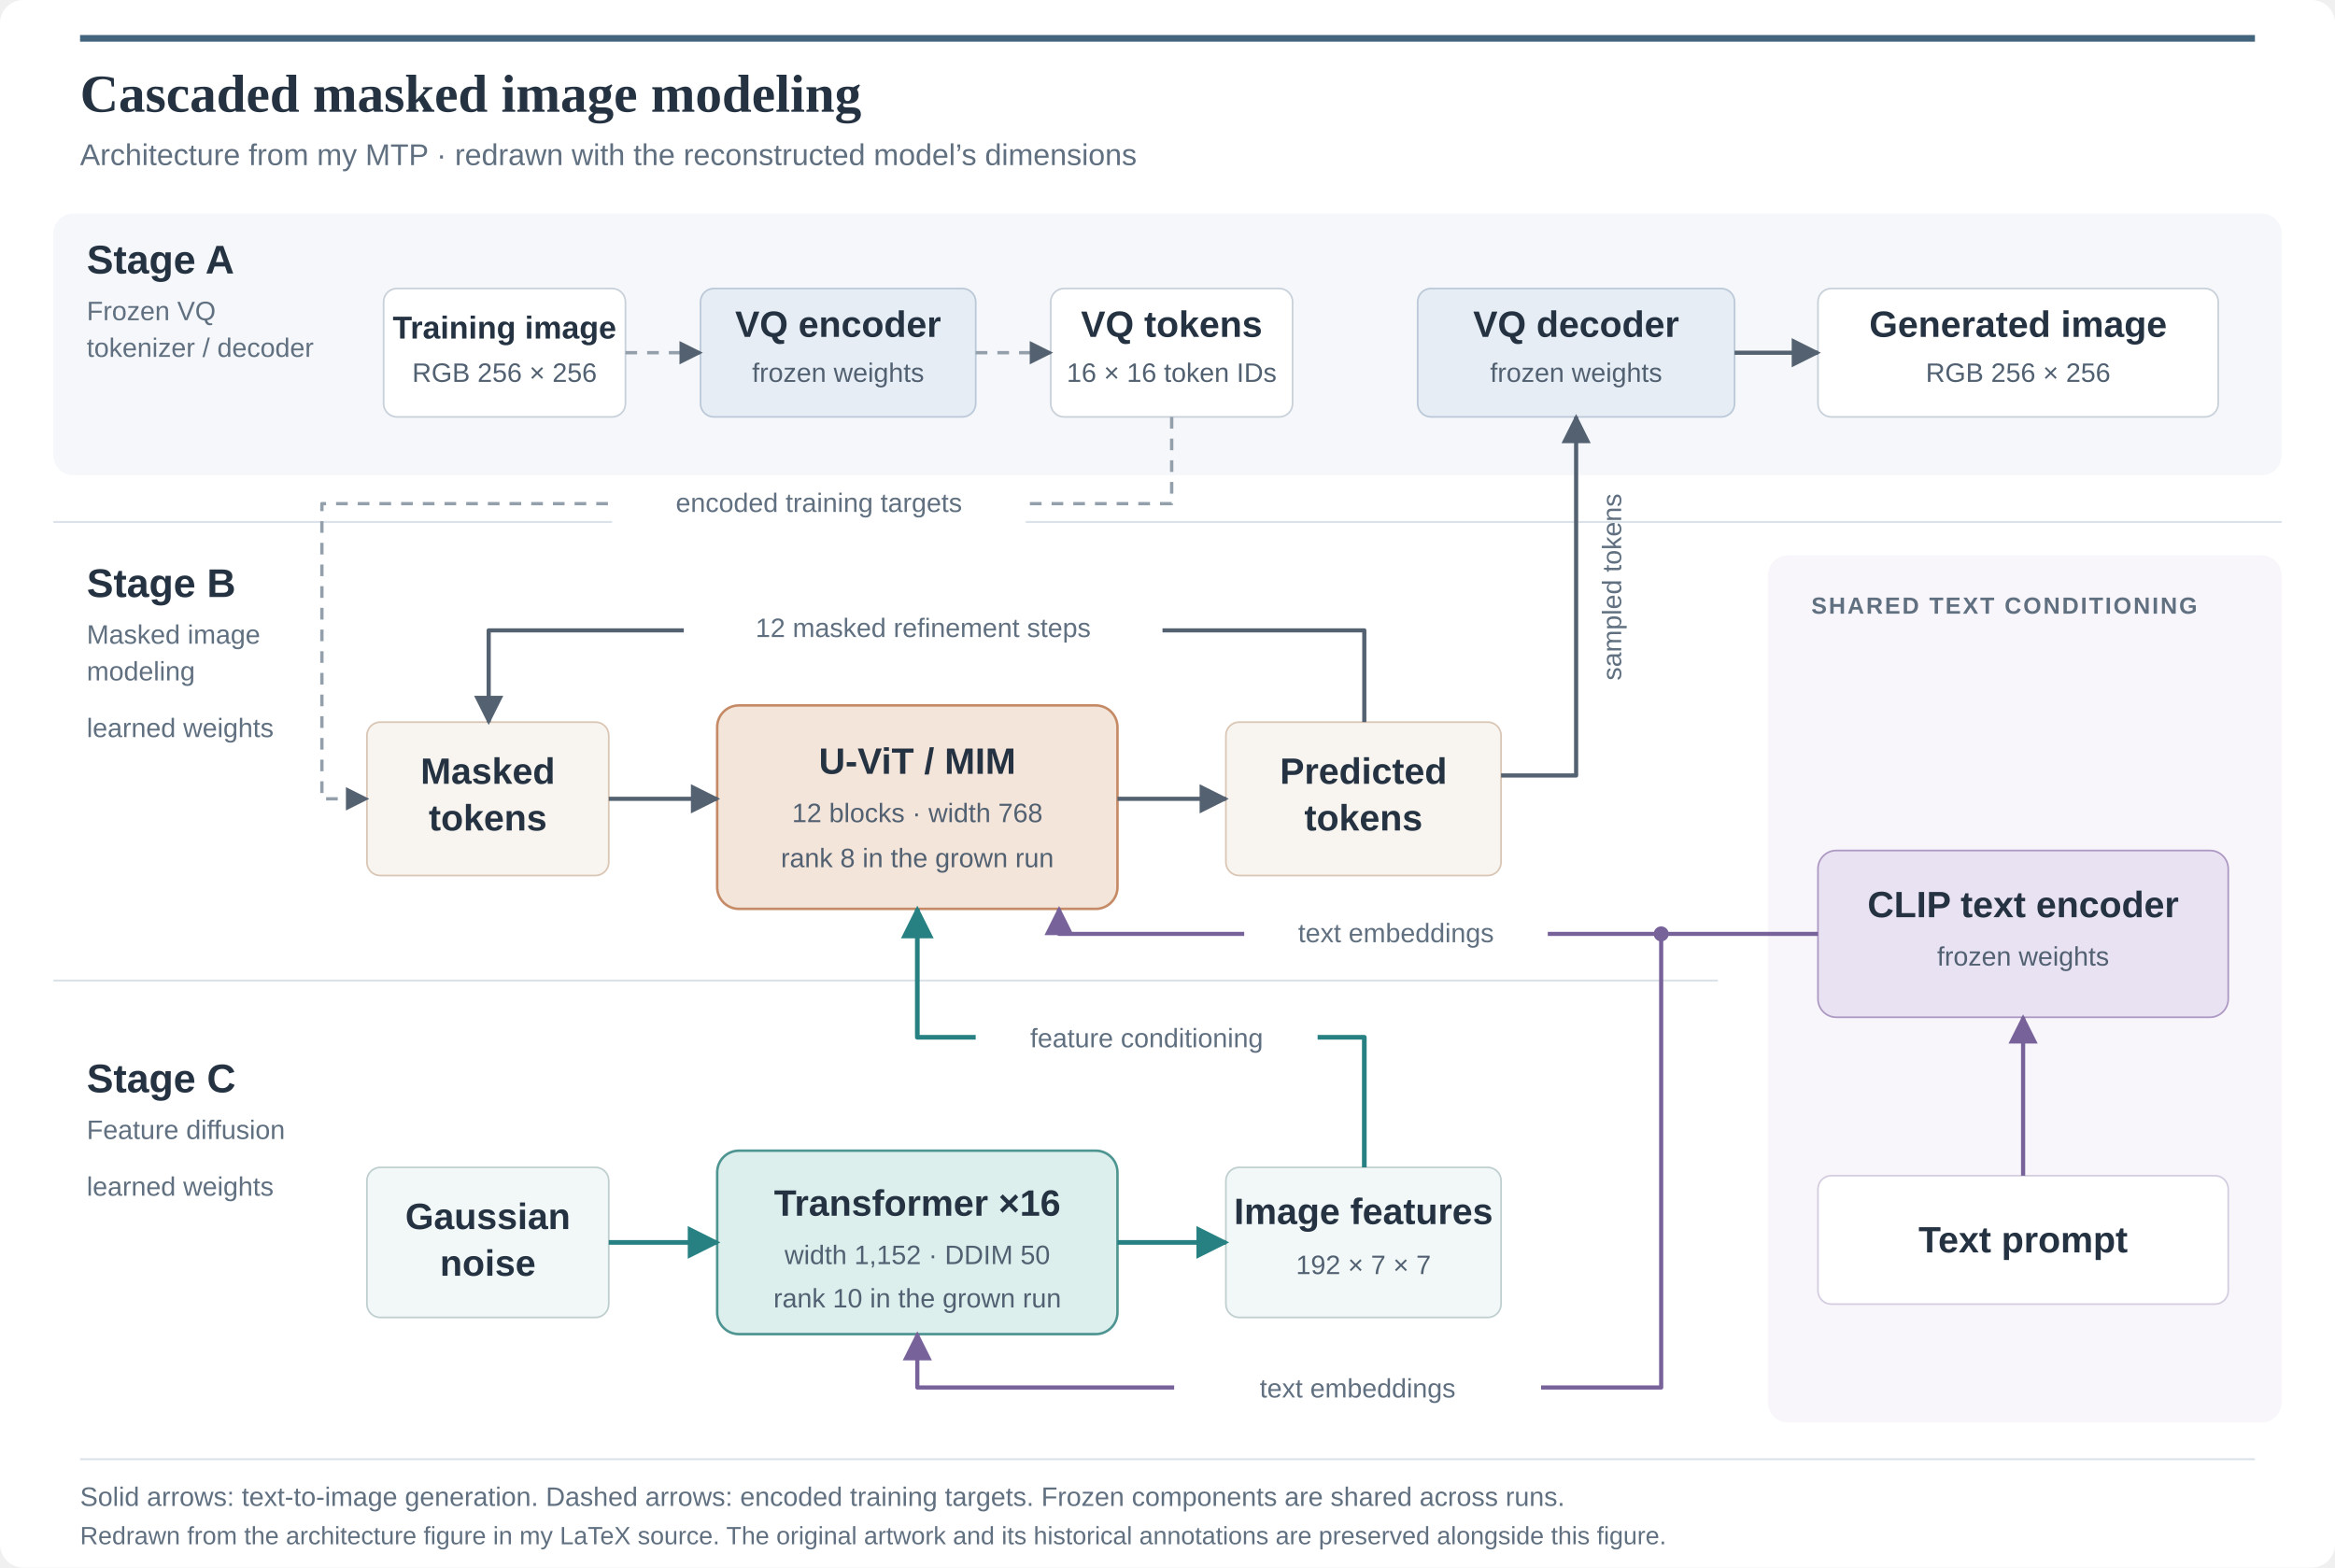
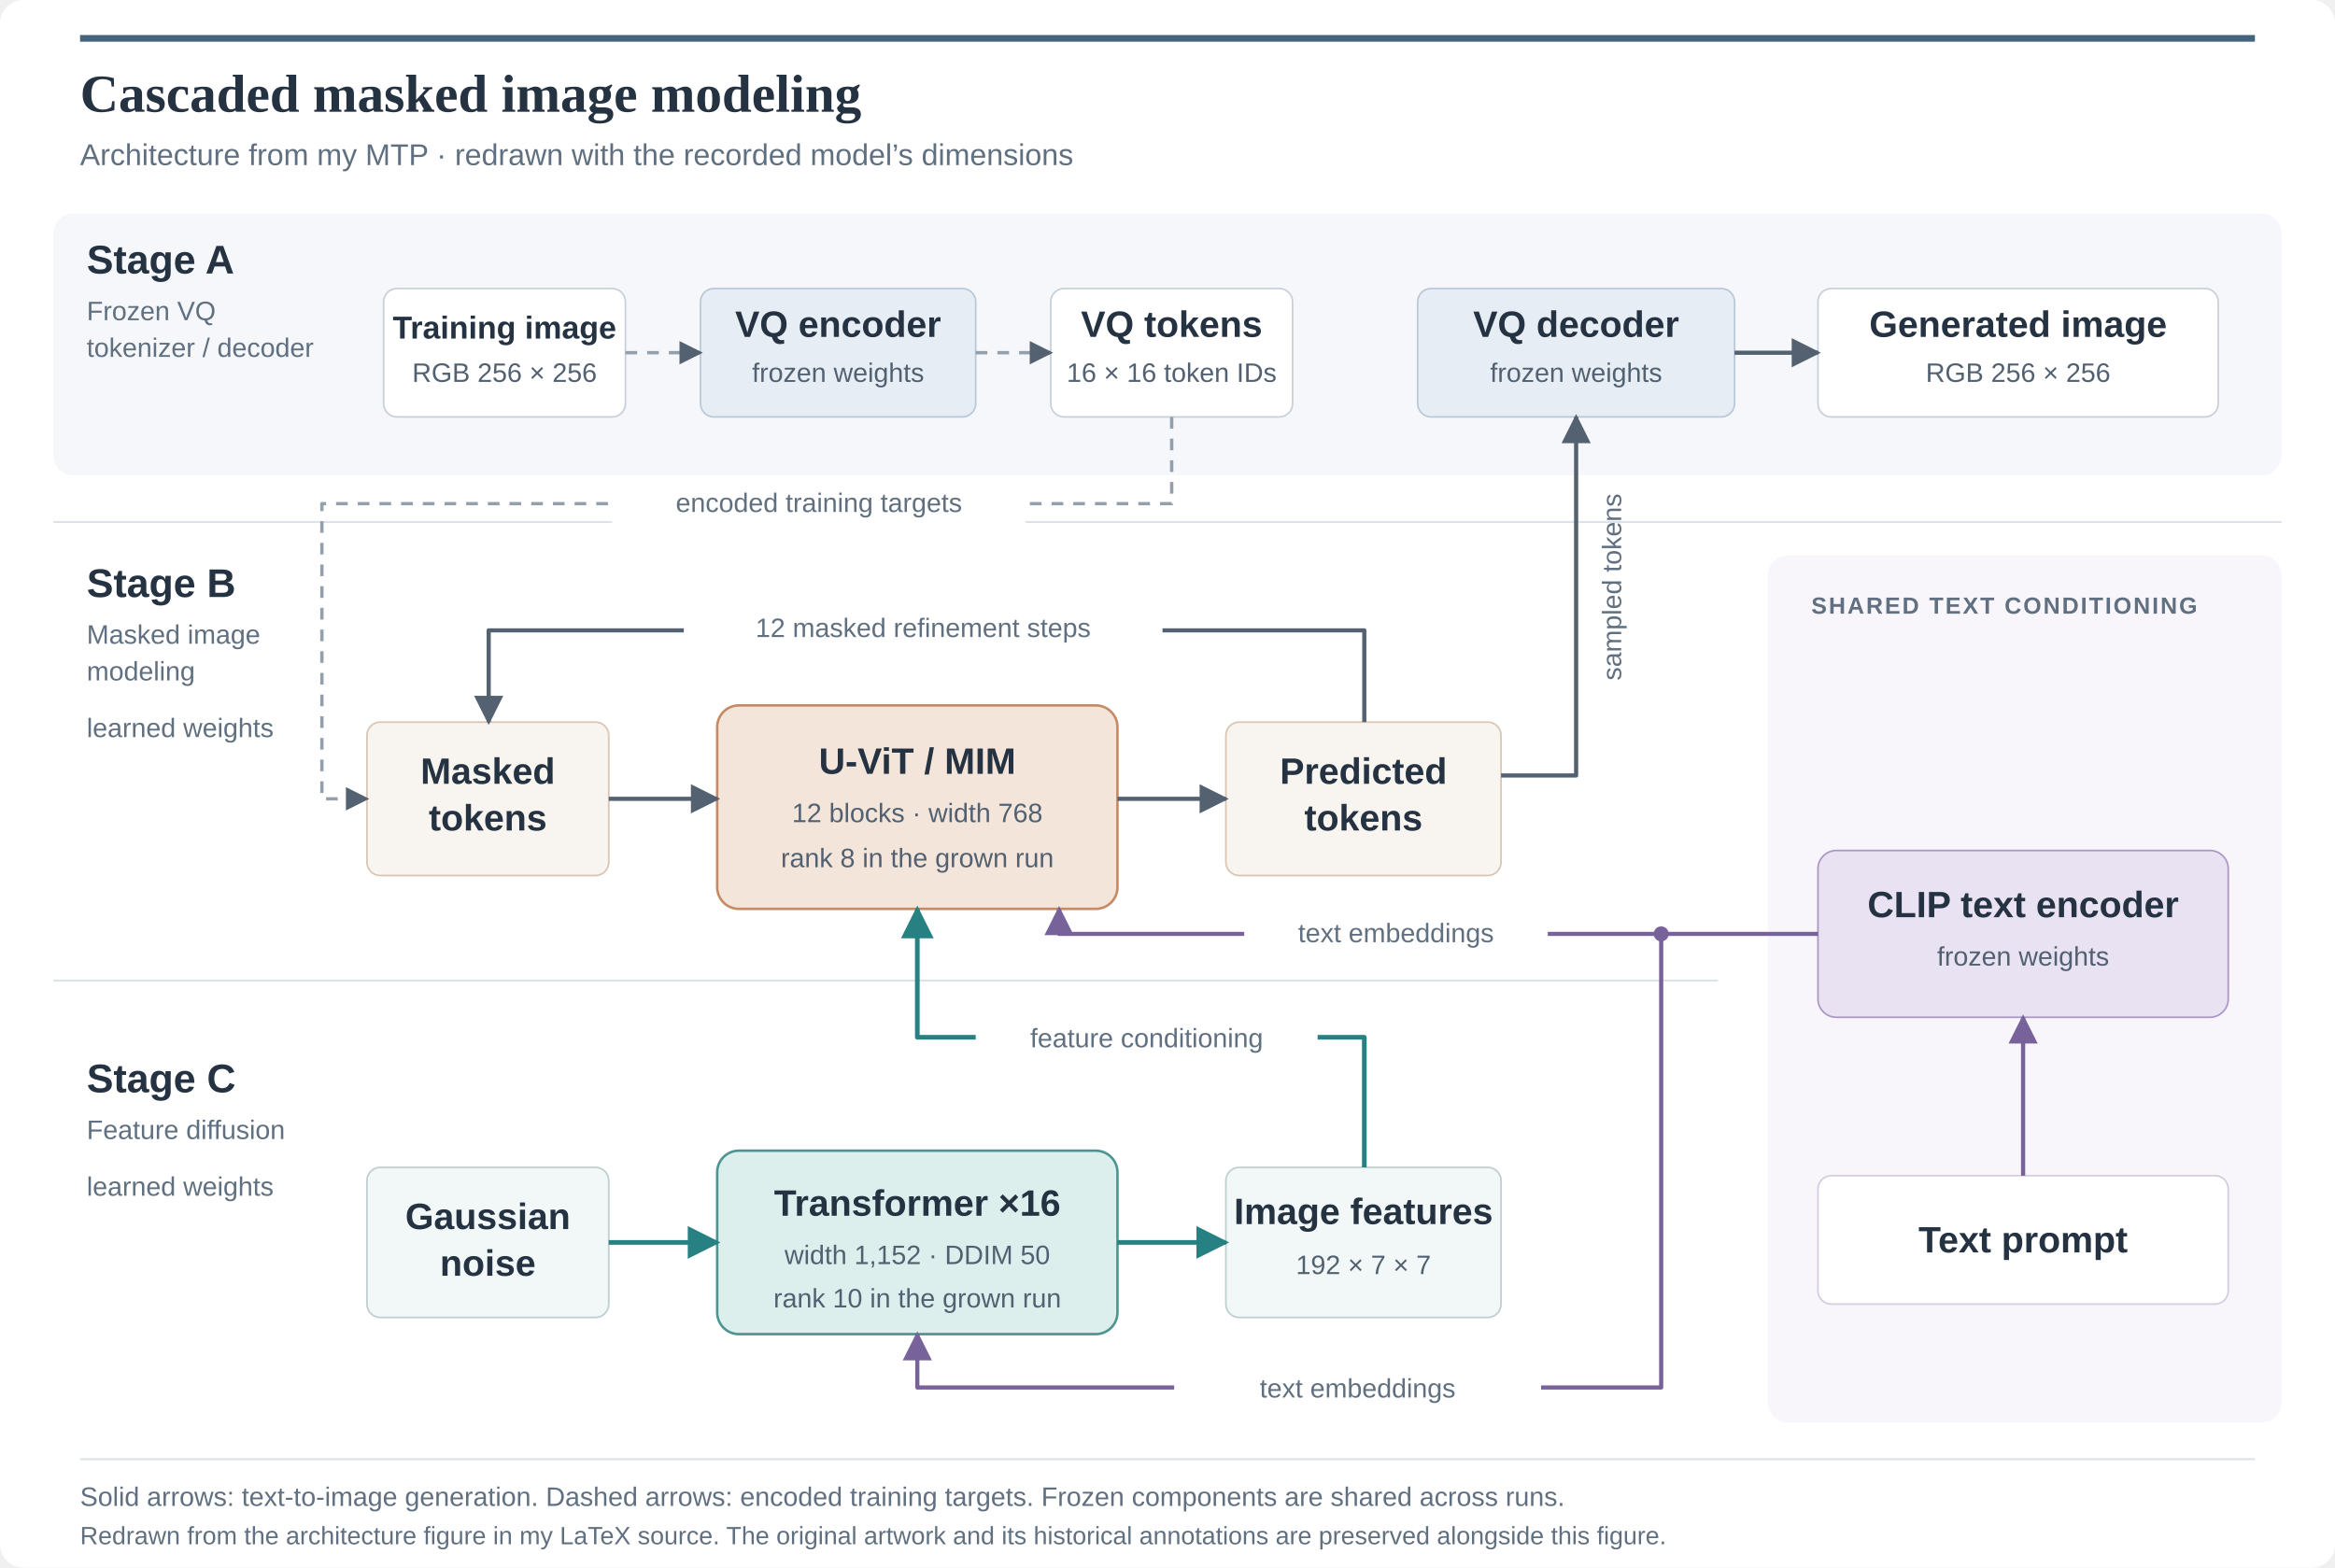
<svg xmlns="http://www.w3.org/2000/svg" width="1400" height="940" viewBox="0 0 1400 940" role="img" aria-labelledby="title desc">
  <defs>
    <marker id="arrow" viewBox="0 0 10 10" refX="9" refY="5" markerWidth="7" markerHeight="7" orient="auto-start-reverse">
      <path d="M0 0 10 5 0 10Z" fill="#536171" />
    </marker>
    <marker id="textArrow" viewBox="0 0 10 10" refX="9" refY="5" markerWidth="7" markerHeight="7" orient="auto-start-reverse">
      <path d="M0 0 10 5 0 10Z" fill="#78629a" />
    </marker>
    <marker id="featureArrow" viewBox="0 0 10 10" refX="9" refY="5" markerWidth="7" markerHeight="7" orient="auto-start-reverse">
      <path d="M0 0 10 5 0 10Z" fill="#278182" />
    </marker>
    <style>
      text {font-family:Arial,Helvetica,sans-serif;fill:#243242}
      .title {font-family:Georgia,'Times New Roman',serif;font-size:32px;font-weight:700}
      .sub {font-size:18px;fill:#607080}
      .stage {font-size:24px;font-weight:700}
      .stage-sub {font-size:16px;fill:#607080}
      .node {font-size:22px;font-weight:600;text-anchor:middle}
      .detail {font-size:16px;fill:#526172;text-anchor:middle}
      .tag {font-size:14px;font-weight:700;letter-spacing:1.1px;fill:#607080}
      .label {font-size:16px;fill:#607080;text-anchor:middle}
      .wire {fill:none;stroke:#536171;stroke-width:2.5;stroke-linejoin:round;marker-end:url(#arrow)}
      .condition {fill:none;stroke:#78629a;stroke-width:2.5;stroke-linejoin:round;marker-end:url(#textArrow)}
      .feature {fill:none;stroke:#278182;stroke-width:2.8;stroke-linejoin:round;marker-end:url(#featureArrow)}
      .training {stroke-dasharray:7 6;stroke:#93a0ac;stroke-width:2}
    </style>
  </defs>
  <rect width="1400" height="940" rx="14" fill="#fff" />
  <path d="M48 23H1352" stroke="#42647c" stroke-width="4" />
  <text x="48" y="67" class="title">Cascaded masked image modeling</text>
-   <text x="48" y="99" class="sub">Architecture from my MTP · redrawn with the reconstructed model’s dimensions</text>
+   <text x="48" y="99" class="sub">Architecture from my MTP · redrawn with the recorded model’s dimensions</text>
  <rect x="32" y="128" width="1336" height="157" rx="12" fill="#f5f7fa" />
  <text x="52" y="164" class="stage">Stage A</text>
  <text x="52" y="192" class="stage-sub">Frozen VQ</text>
  <text x="52" y="214" class="stage-sub">tokenizer / decoder</text>
  <rect x="230" y="173" width="145" height="77" rx="8" fill="#fff" stroke="#c8d0d9" />
  <text x="302.5" y="203" class="node" style="font-size:19px">Training image</text>
  <text x="302.5" y="229" class="detail">RGB 256 × 256</text>
  <rect x="420" y="173" width="165" height="77" rx="8" fill="#e7edf4" stroke="#bac8d8" />
  <text x="502.5" y="202" class="node">VQ encoder</text>
  <text x="502.5" y="229" class="detail">frozen weights</text>
  <rect x="630" y="173" width="145" height="77" rx="8" fill="#fff" stroke="#c8d0d9" />
  <text x="702.5" y="202" class="node">VQ tokens</text>
  <text x="702.5" y="229" class="detail">16 × 16 token IDs</text>
  <path d="M375 211.5H420" class="wire training" />
  <path d="M585 211.5H630" class="wire training" />
  <rect x="850" y="173" width="190" height="77" rx="8" fill="#e7edf4" stroke="#bac8d8" />
  <text x="945" y="202" class="node">VQ decoder</text>
  <text x="945" y="229" class="detail">frozen weights</text>
  <rect x="1090" y="173" width="240" height="77" rx="8" fill="#fff" stroke="#c8d0d9" />
  <text x="1210" y="202" class="node">Generated image</text>
  <text x="1210" y="229" class="detail">RGB 256 × 256</text>
  <path d="M1040 211.5H1090" class="wire" />
  <path d="M32 313H1368" stroke="#dce2e9" stroke-width="1.2" />
  <text x="52" y="358" class="stage" fill="#a75b3e">Stage B</text>
  <text x="52" y="386" class="stage-sub">Masked image</text>
  <text x="52" y="408" class="stage-sub">modeling</text>
  <text x="52" y="442" class="stage-sub">learned weights</text>
  <rect x="220" y="433" width="145" height="92" rx="8" fill="#f8f4ef" stroke="#d9c6b4" />
  <text x="292.5" y="470" class="node">Masked</text>
  <text x="292.5" y="498" class="node">tokens</text>
  <rect x="430" y="423" width="240" height="122" rx="13" fill="#f4e5da" stroke="#c58a66" stroke-width="1.5" />
  <text x="550" y="464" class="node">U-ViT / MIM</text>
  <text x="550" y="493" class="detail">12 blocks · width 768</text>
  <text x="550" y="520" class="detail">rank 8 in the grown run</text>
  <rect x="735" y="433" width="165" height="92" rx="8" fill="#f8f4ef" stroke="#d9c6b4" />
  <text x="817.5" y="470" class="node">Predicted</text>
  <text x="817.5" y="498" class="node">tokens</text>
  <path d="M365 479H430" class="wire" />
  <path d="M670 479H735" class="wire" />
  <path d="M818 433V378H293V433" class="wire" />
  <rect x="410" y="360" width="287" height="31" fill="#fff" />
  <text x="553.5" y="382" class="label">12 masked refinement steps</text>
  <path d="M900 465H945V250" class="wire" />
  <text x="972" y="352" class="label" transform="rotate(-90 972 352)">sampled tokens</text>
  <path d="M702.5 250V302H193V479H220" class="wire training" />
  <rect x="367" y="290" width="248" height="24" fill="#fff" />
  <text x="491" y="307" class="label">encoded training targets</text>
  <path d="M32 588H1030" stroke="#dce2e9" stroke-width="1.2" />
  <text x="52" y="655" class="stage" fill="#247d7e">Stage C</text>
  <text x="52" y="683" class="stage-sub">Feature diffusion</text>
  <text x="52" y="717" class="stage-sub">learned weights</text>
  <rect x="220" y="700" width="145" height="90" rx="8" fill="#f2f7f7" stroke="#bfcecf" />
  <text x="292.5" y="737" class="node">Gaussian</text>
  <text x="292.5" y="765" class="node">noise</text>
  <rect x="430" y="690" width="240" height="110" rx="13" fill="#dcefed" stroke="#4e9592" stroke-width="1.5" />
  <text x="550" y="729" class="node">Transformer ×16</text>
  <text x="550" y="758" class="detail">width 1,152 · DDIM 50</text>
  <text x="550" y="784" class="detail">rank 10 in the grown run</text>
  <rect x="735" y="700" width="165" height="90" rx="8" fill="#f2f7f7" stroke="#bfcecf" />
  <text x="817.5" y="734" class="node">Image features</text>
  <text x="817.5" y="764" class="detail">192 × 7 × 7</text>
  <path d="M365 745H430" class="feature" />
  <path d="M670 745H735" class="feature" />
  <path d="M818 700V622H550V545" class="feature" />
  <rect x="585" y="607" width="205" height="29" fill="#fff" />
  <text x="687.5" y="628" class="label">feature conditioning</text>
  <rect x="1060" y="333" width="308" height="520" rx="12" fill="#f8f6fb" />
  <text x="1086" y="368" class="tag">SHARED TEXT CONDITIONING</text>
  <rect x="1090" y="510" width="246" height="100" rx="11" fill="#e9e2f2" stroke="#ac98c3" />
  <text x="1213" y="550" class="node">CLIP text encoder</text>
  <text x="1213" y="579" class="detail">frozen weights</text>
  <rect x="1090" y="705" width="246" height="77" rx="8" fill="#fff" stroke="#d4ccdf" />
  <text x="1213" y="751" class="node">Text prompt</text>
  <path d="M1213 705V610" class="condition" />
  <path d="M1090 560H635V545" class="condition" />
  <path d="M996 560V832H550V800" class="condition" />
  <circle cx="996" cy="560" r="4.5" fill="#78629a" />
  <rect x="746" y="545" width="182" height="29" fill="#fff" />
  <text x="837" y="565" class="label">text embeddings</text>
  <rect x="704" y="817" width="220" height="29" fill="#fff" />
  <text x="814" y="838" class="label">text embeddings</text>
  <path d="M48 875H1352" stroke="#dce2e9" stroke-width="1.2" />
  <text x="48" y="903" class="sub" style="font-size:16px">Solid arrows: text-to-image generation. Dashed arrows: encoded training targets. Frozen components are shared across runs.</text>
  <text x="48" y="926" class="sub" style="font-size:15px">Redrawn from the architecture figure in my LaTeX source. The original artwork and its historical annotations are preserved alongside this figure.</text>
</svg>
